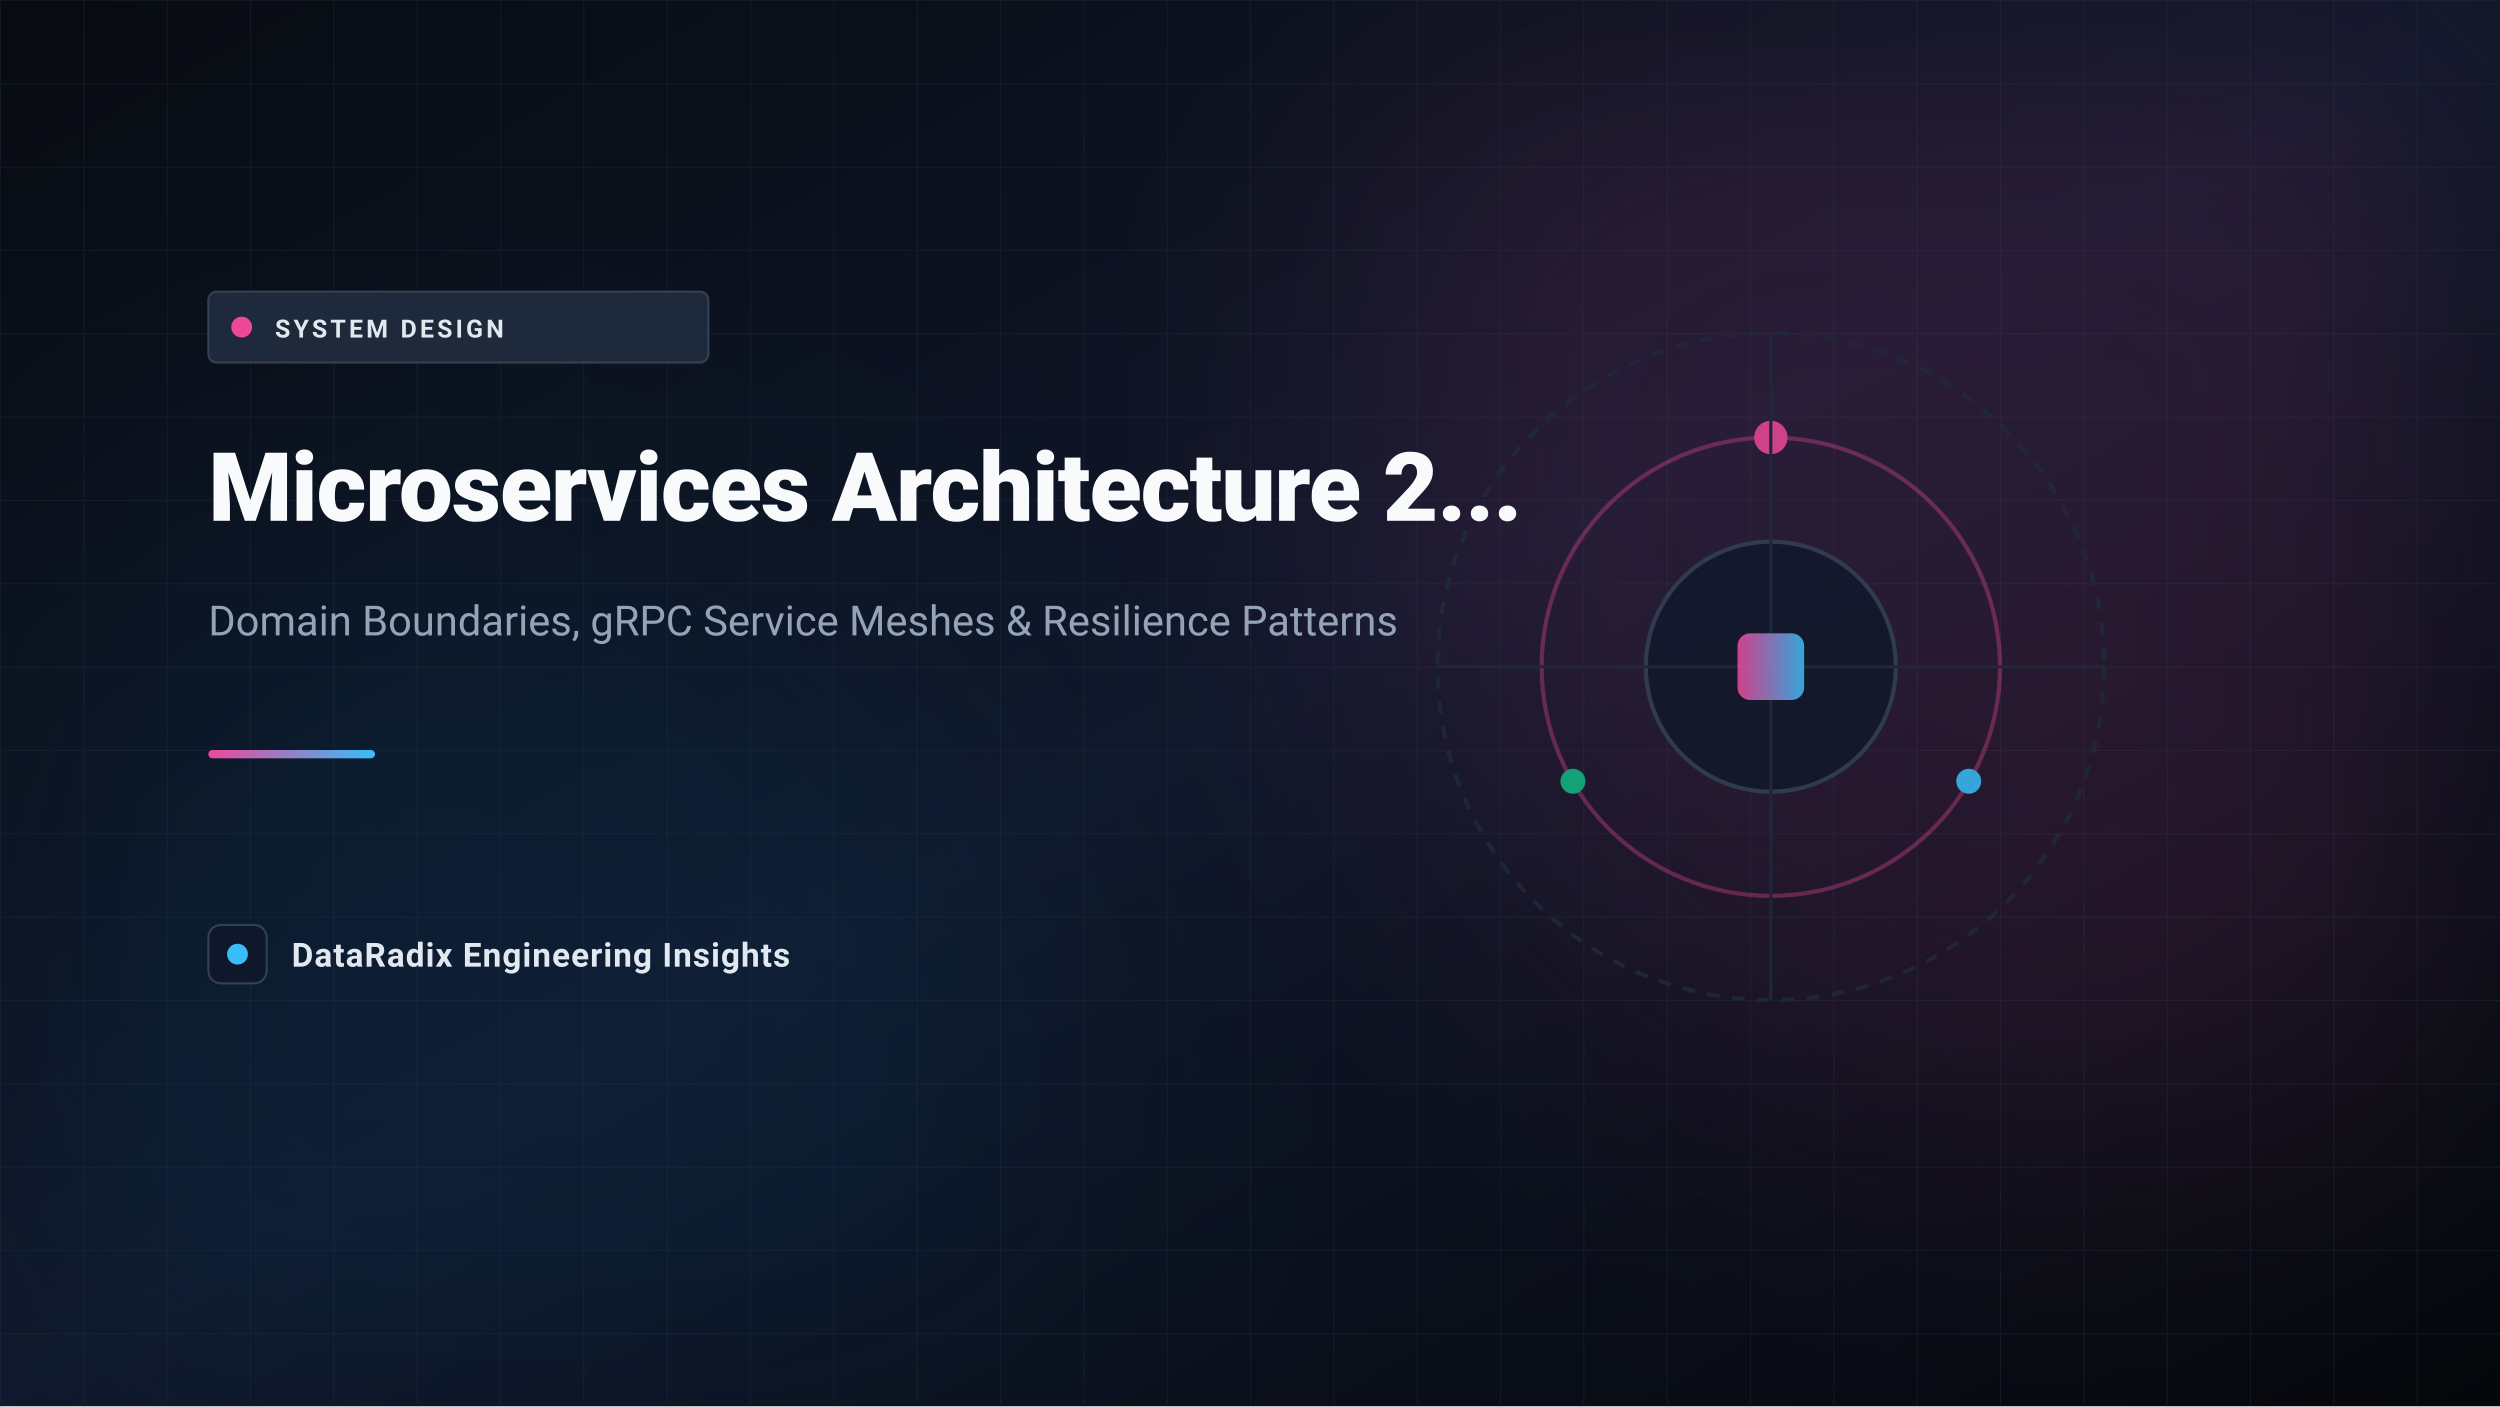
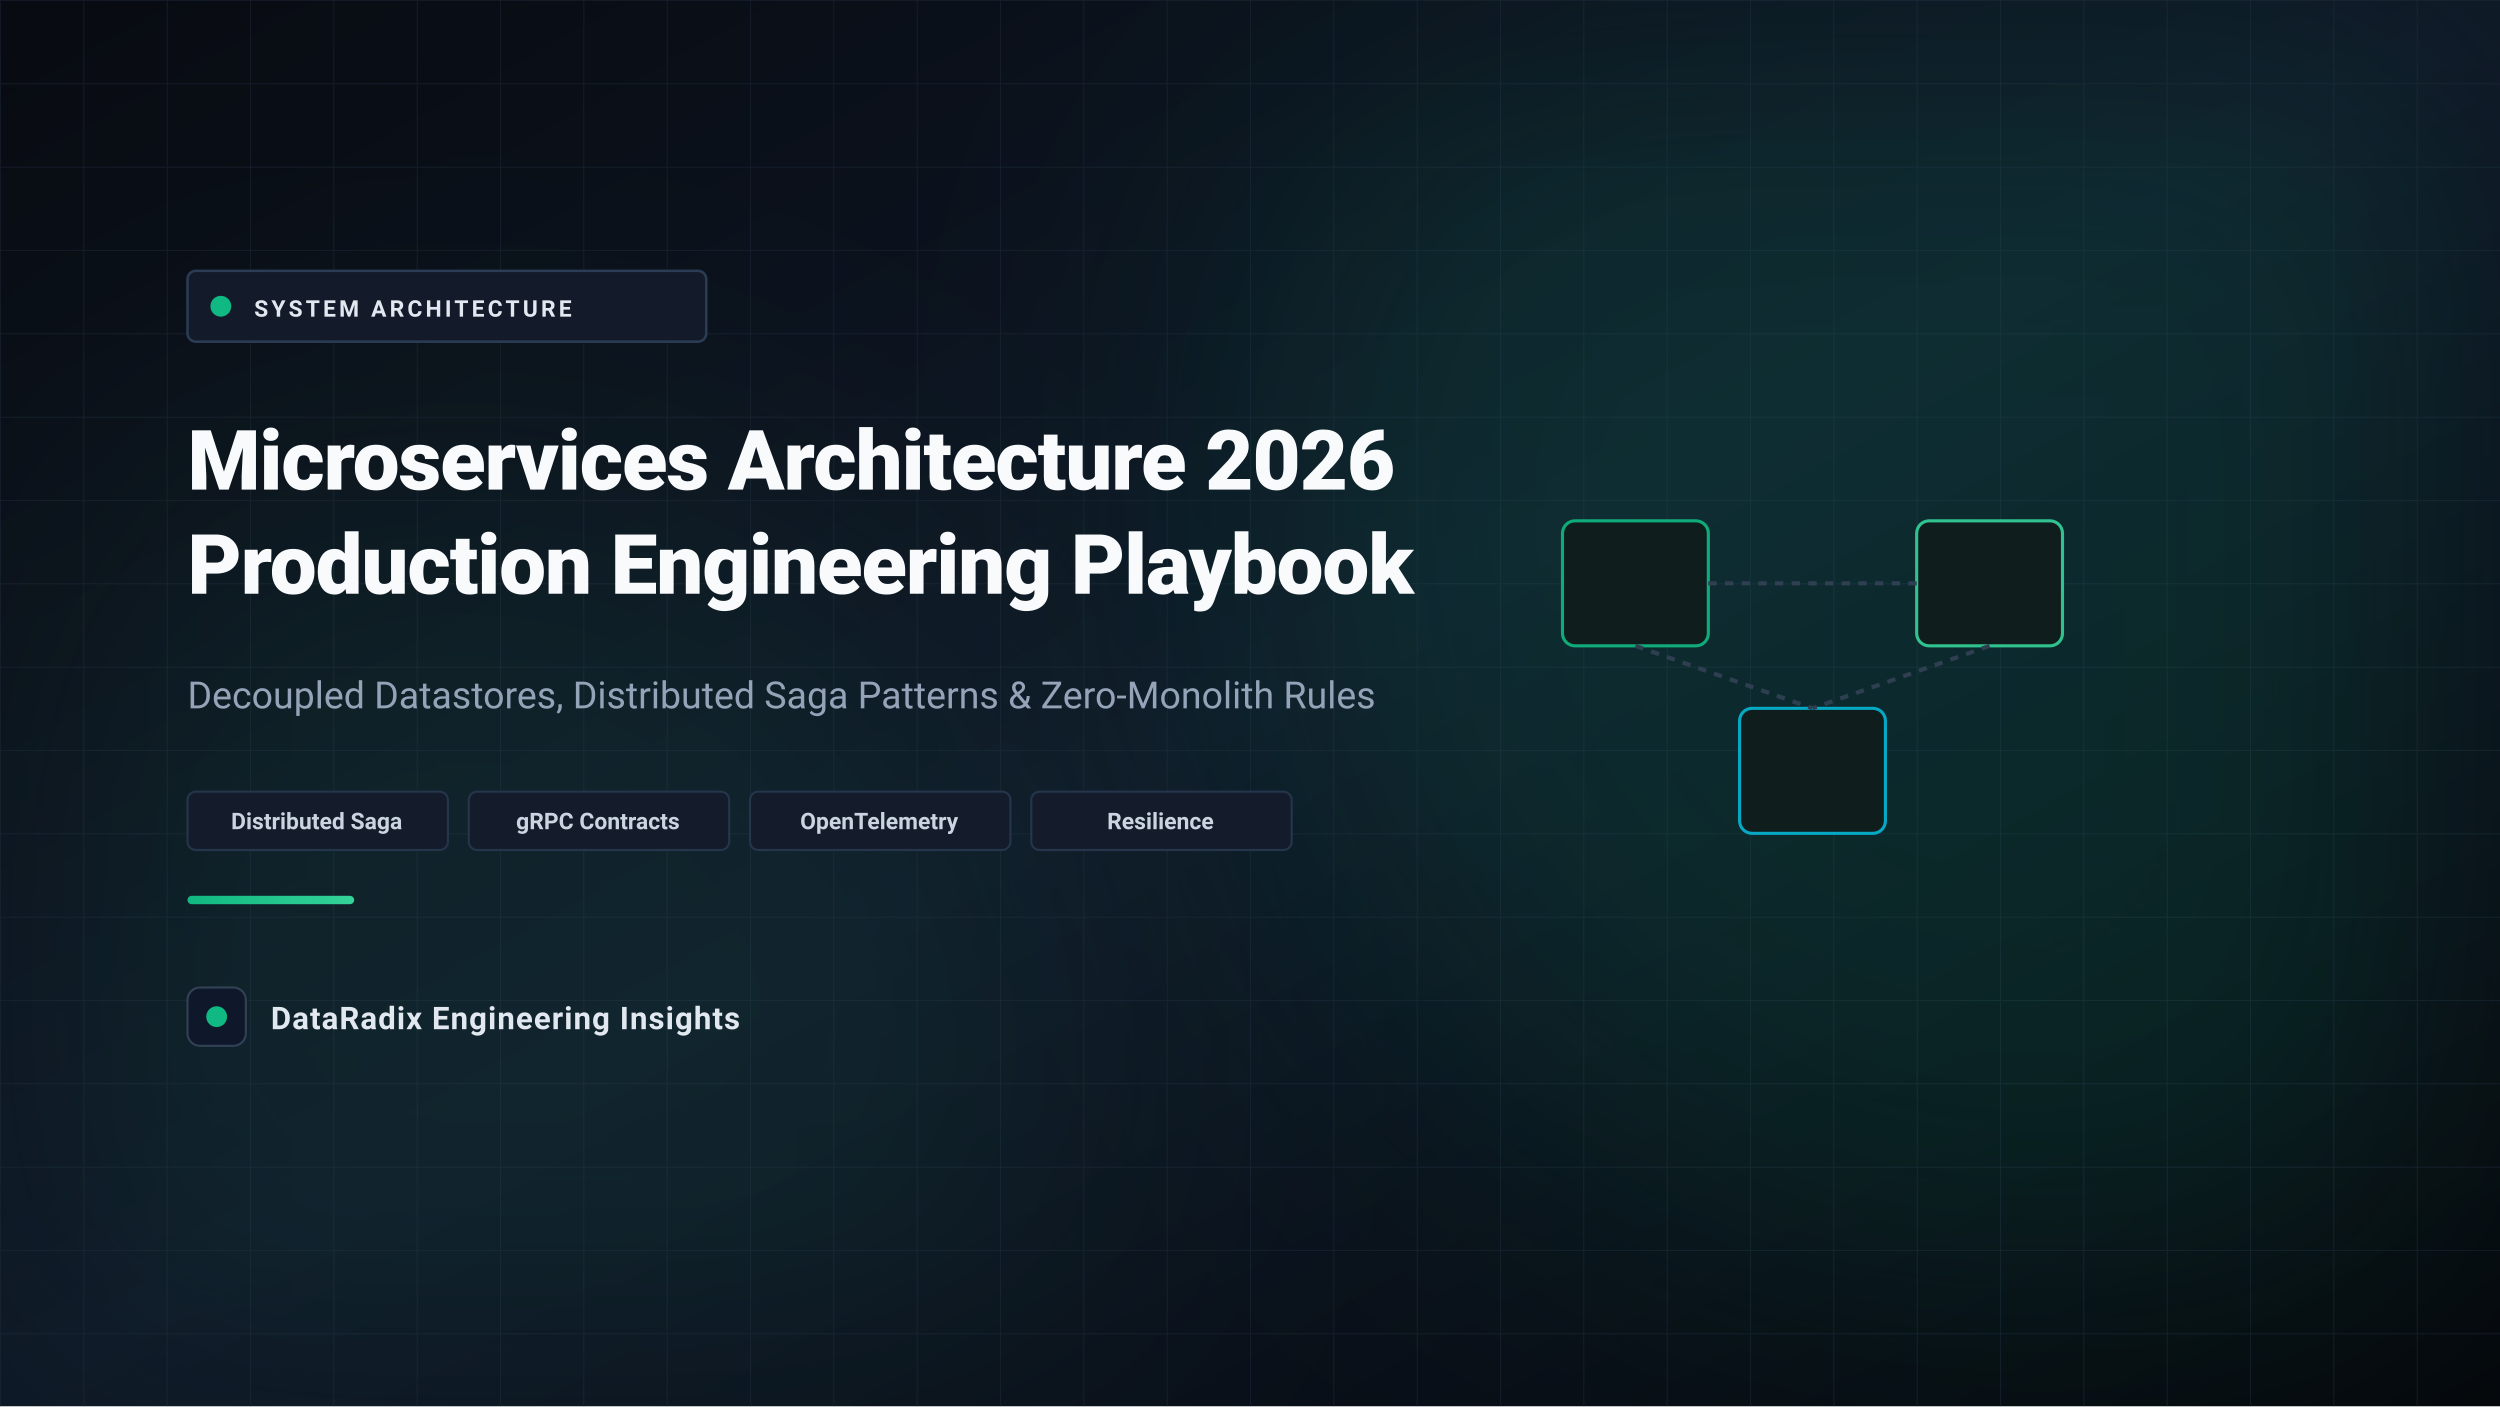
<svg xmlns="http://www.w3.org/2000/svg" viewBox="0 0 1200 675" width="1200" height="675" fill="none">
  <defs>
-     <linearGradient id="bg-grad" x1="0%" y1="0%" x2="100%" y2="100%">
+     <linearGradient id="bg-grad-microservices-best-practices" x1="0%" y1="0%" x2="100%" y2="100%">
      <stop offset="0%" stop-color="#080B11" />
-       <stop offset="50%" stop-color="#0F172A" />
+       <stop offset="50%" stop-color="#0E1726" />
      <stop offset="100%" stop-color="#05070B" />
    </linearGradient>
-     <linearGradient id="accent-grad" x1="0%" y1="0%" x2="100%" y2="0%">
-       <stop offset="0%" stop-color="#EC4899" />
-       <stop offset="100%" stop-color="#38BDF8" />
+     <linearGradient id="accent-grad-microservices-best-practices" x1="0%" y1="0%" x2="100%" y2="0%">
+       <stop offset="0%" stop-color="#10B981" />
+       <stop offset="100%" stop-color="#34D399" />
    </linearGradient>
-     <pattern id="grid" width="40" height="40" patternUnits="userSpaceOnUse">
-       <path d="M 40 0 L 0 0 0 40" fill="none" stroke="#1E293B" stroke-width="0.8" opacity="0.5" />
+     <pattern id="grid-microservices-best-practices" width="40" height="40" patternUnits="userSpaceOnUse">
+       <path d="M 40 0 L 0 0 0 40" fill="none" stroke="#1E293B" stroke-width="0.8" opacity="0.55" />
    </pattern>
  </defs>
-   <rect width="1200" height="675" fill="url(#bg-grad)" />
-   <rect width="1200" height="675" fill="url(#grid)" />
-   <circle cx="1000" cy="200" r="350" fill="#EC4899" opacity="0.12" filter="blur(80px)" />
-   <circle cx="200" cy="550" r="300" fill="#0284C7" opacity="0.08" filter="blur(90px)" />
-   <g transform="translate(850, 320)" opacity="0.85">
-     <circle cx="0" cy="0" r="160" stroke="#1E293B" stroke-width="2" stroke-dasharray="6 6" fill="none" />
-     <circle cx="0" cy="0" r="110" stroke="#EC4899" stroke-width="2" fill="none" opacity="0.4" />
-     <circle cx="0" cy="0" r="60" fill="#0F172A" stroke="#334155" stroke-width="2" />
-     <circle cx="0" cy="-110" r="8" fill="#EC4899" />
-     <circle cx="95" cy="55" r="6" fill="#38BDF8" />
-     <circle cx="-95" cy="55" r="6" fill="#10B981" />
-     <line x1="-160" y1="0" x2="160" y2="0" stroke="#1E293B" stroke-width="1.5" />
-     <line x1="0" y1="-160" x2="0" y2="160" stroke="#1E293B" stroke-width="1.5" />
-     <rect x="-16" y="-16" width="32" height="32" rx="6" fill="url(#accent-grad)" />
+   <rect width="1200" height="675" fill="url(#bg-grad-microservices-best-practices)" />
+   <rect width="1200" height="675" fill="url(#grid-microservices-best-practices)" />
+   <circle cx="980" cy="240" r="380" fill="#10B981" opacity="0.14" filter="blur(90px)" />
+   <circle cx="220" cy="520" r="300" fill="#34D399" opacity="0.08" filter="blur(90px)" />
+   <g transform="translate(870, 320)" opacity="0.9">
+     <rect x="-120" y="-70" width="70" height="60" rx="6" fill="#101C1B" stroke="#10B981" stroke-width="1.5" />
+     <rect x="50" y="-70" width="70" height="60" rx="6" fill="#101C1B" stroke="#34D399" stroke-width="1.5" />
+     <rect x="-35" y="20" width="70" height="60" rx="6" fill="#101C1B" stroke="#06B6D4" stroke-width="1.5" />
+     <line x1="-50" y1="-40" x2="50" y2="-40" stroke="#334155" stroke-width="2" stroke-dasharray="4 4" />
+     <line x1="-85" y1="-10" x2="0" y2="20" stroke="#334155" stroke-width="2" stroke-dasharray="4 4" />
+     <line x1="85" y1="-10" x2="0" y2="20" stroke="#334155" stroke-width="2" stroke-dasharray="4 4" />
  </g>
-   <g transform="translate(100, 140)">
-     <rect x="0" y="0" width="240" height="34" rx="4" fill="#1E293B" stroke="#334155" stroke-width="1" />
-     <circle cx="16" cy="17" r="5" fill="#EC4899" />
-     <text x="32" y="22" fill="#E2E8F0" font-family="-apple-system, BlinkMacSystemFont, 'Segoe UI', Roboto, sans-serif" font-size="12" font-weight="700" letter-spacing="1.5">SYSTEM DESIGN</text>
-     <text x="0" y="110" fill="#F8FAFC" font-family="-apple-system, BlinkMacSystemFont, 'Segoe UI', Roboto, sans-serif" font-size="46" font-weight="800" letter-spacing="-0.5">
-       Microservices Architecture 2...
+   <g transform="translate(90, 130)">
+     <rect x="0" y="0" width="249" height="34" rx="4" fill="#131B2A" stroke="#2B3C55" stroke-width="1.2" />
+     <circle cx="16" cy="17" r="5" fill="#10B981" />
+     <text x="32" y="22" fill="#E2E8F0" font-family="-apple-system, BlinkMacSystemFont, 'Segoe UI', Roboto, sans-serif" font-size="11" font-weight="700" letter-spacing="1.5">SYSTEM ARCHITECTURE</text>
+     <text x="0" y="105" fill="#F8FAFC" font-family="-apple-system, BlinkMacSystemFont, 'Segoe UI', Roboto, sans-serif" font-size="40" font-weight="800" letter-spacing="-0.5">
+       Microservices Architecture 2026
    </text>
-     <text x="0" y="165" fill="#94A3B8" font-family="-apple-system, BlinkMacSystemFont, 'Segoe UI', Roboto, sans-serif" font-size="20" font-weight="400">
-       Domain Boundaries, gRPC Service Meshes &amp; Resilience Patterns
+     <text x="0" y="155" fill="#F8FAFC" font-family="-apple-system, BlinkMacSystemFont, 'Segoe UI', Roboto, sans-serif" font-size="40" font-weight="800" letter-spacing="-0.5">
+       Production Engineering Playbook
    </text>
-     <rect x="0" y="220" width="80" height="4" rx="2" fill="url(#accent-grad)" />
-     <g transform="translate(0, 310)">
+     <text x="0" y="210" fill="#94A3B8" font-family="-apple-system, BlinkMacSystemFont, 'Segoe UI', Roboto, sans-serif" font-size="18" font-weight="400">
+       Decoupled Datastores, Distributed Saga Patterns &amp; Zero-Monolith Rules
+     </text>
+     <g transform="translate(0, 250)">
+       <g transform="translate(0, 0)">
+         <rect x="0" y="0" width="125" height="28" rx="4" fill="#141C2B" stroke="#25354C" stroke-width="1" />
+         <text x="62" y="18" fill="#CBD5E1" text-anchor="middle" font-family="-apple-system, BlinkMacSystemFont, 'Segoe UI', Roboto, sans-serif" font-size="11" font-weight="600">Distributed Saga</text>
+       </g>
+       <g transform="translate(135, 0)">
+         <rect x="0" y="0" width="125" height="28" rx="4" fill="#141C2B" stroke="#25354C" stroke-width="1" />
+         <text x="62" y="18" fill="#CBD5E1" text-anchor="middle" font-family="-apple-system, BlinkMacSystemFont, 'Segoe UI', Roboto, sans-serif" font-size="11" font-weight="600">gRPC Contracts</text>
+       </g>
+       <g transform="translate(270, 0)">
+         <rect x="0" y="0" width="125" height="28" rx="4" fill="#141C2B" stroke="#25354C" stroke-width="1" />
+         <text x="62" y="18" fill="#CBD5E1" text-anchor="middle" font-family="-apple-system, BlinkMacSystemFont, 'Segoe UI', Roboto, sans-serif" font-size="11" font-weight="600">OpenTelemetry</text>
+       </g>
+       <g transform="translate(405, 0)">
+         <rect x="0" y="0" width="125" height="28" rx="4" fill="#141C2B" stroke="#25354C" stroke-width="1" />
+         <text x="62" y="18" fill="#CBD5E1" text-anchor="middle" font-family="-apple-system, BlinkMacSystemFont, 'Segoe UI', Roboto, sans-serif" font-size="11" font-weight="600">Resilience</text>
+       </g>
+     </g>
+     <rect x="0" y="300" width="80" height="4" rx="2" fill="url(#accent-grad-microservices-best-practices)" />
+     <g transform="translate(0, 350)">
      <rect x="0" y="-6" width="28" height="28" rx="6" fill="#0F172A" stroke="#334155" stroke-width="1" />
-       <circle cx="14" cy="8" r="5" fill="#38BDF8" />
-       <text x="40" y="14" fill="#E2E8F0" font-family="-apple-system, BlinkMacSystemFont, 'Segoe UI', Roboto, sans-serif" font-size="16" font-weight="700" letter-spacing="0.5">DataRadix Engineering Insights</text>
+       <circle cx="14" cy="8" r="5" fill="#10B981" />
+       <text x="40" y="14" fill="#E2E8F0" font-family="-apple-system, BlinkMacSystemFont, 'Segoe UI', Roboto, sans-serif" font-size="15" font-weight="700" letter-spacing="0.5">DataRadix Engineering Insights</text>
    </g>
  </g>
</svg>
